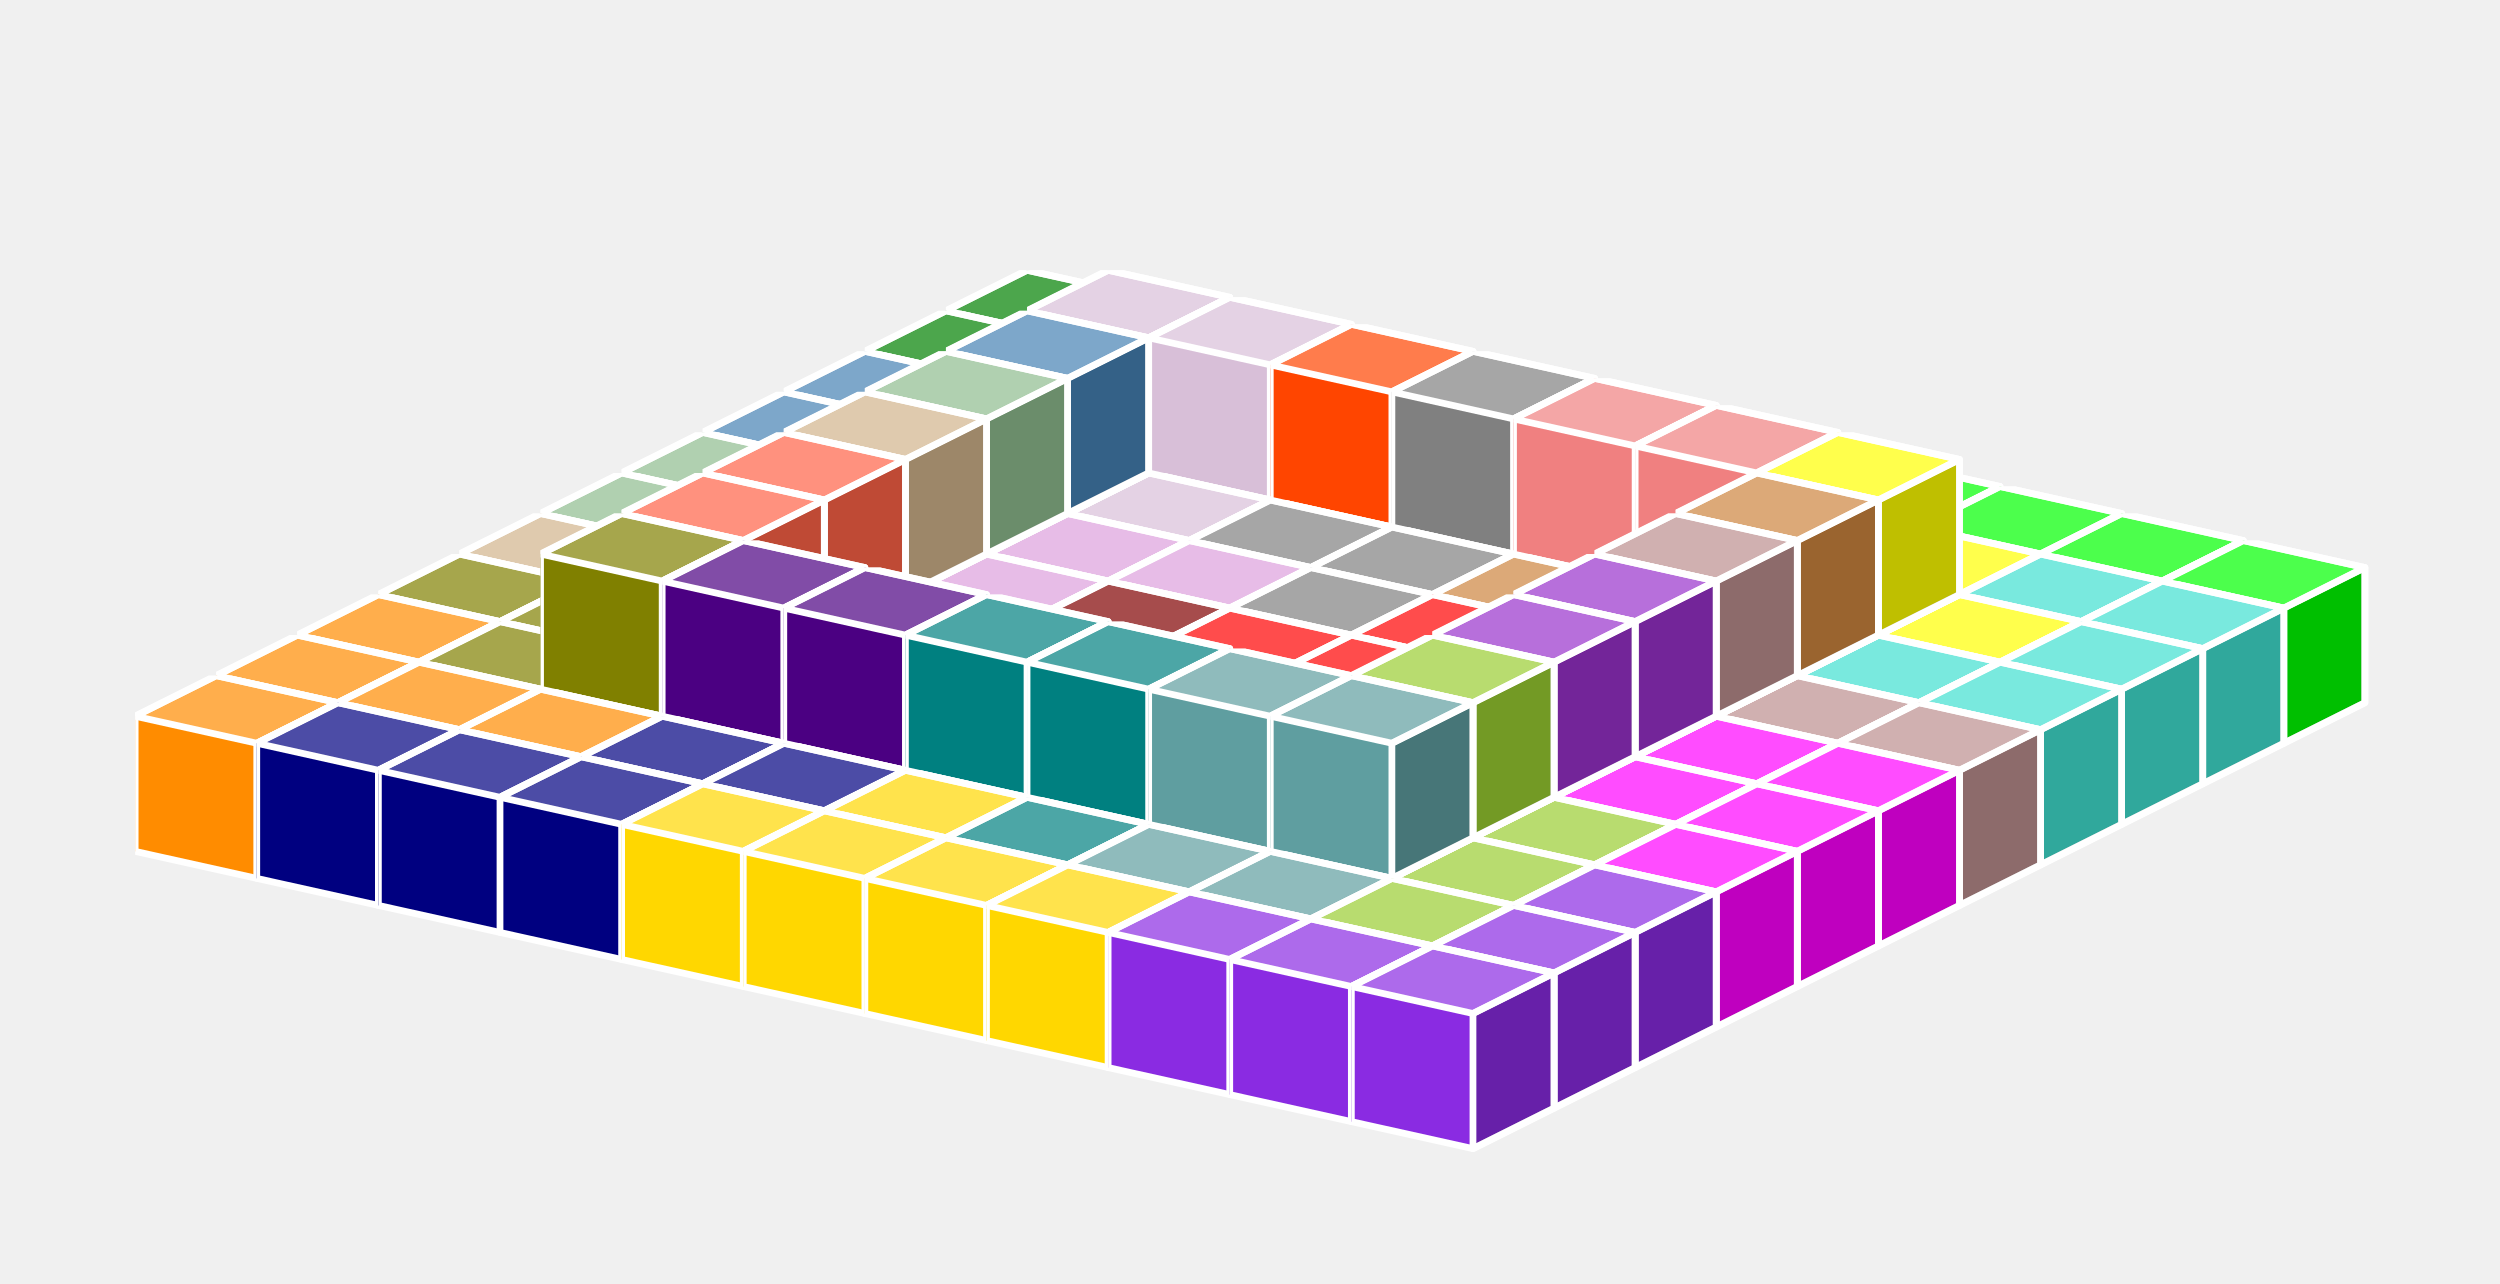
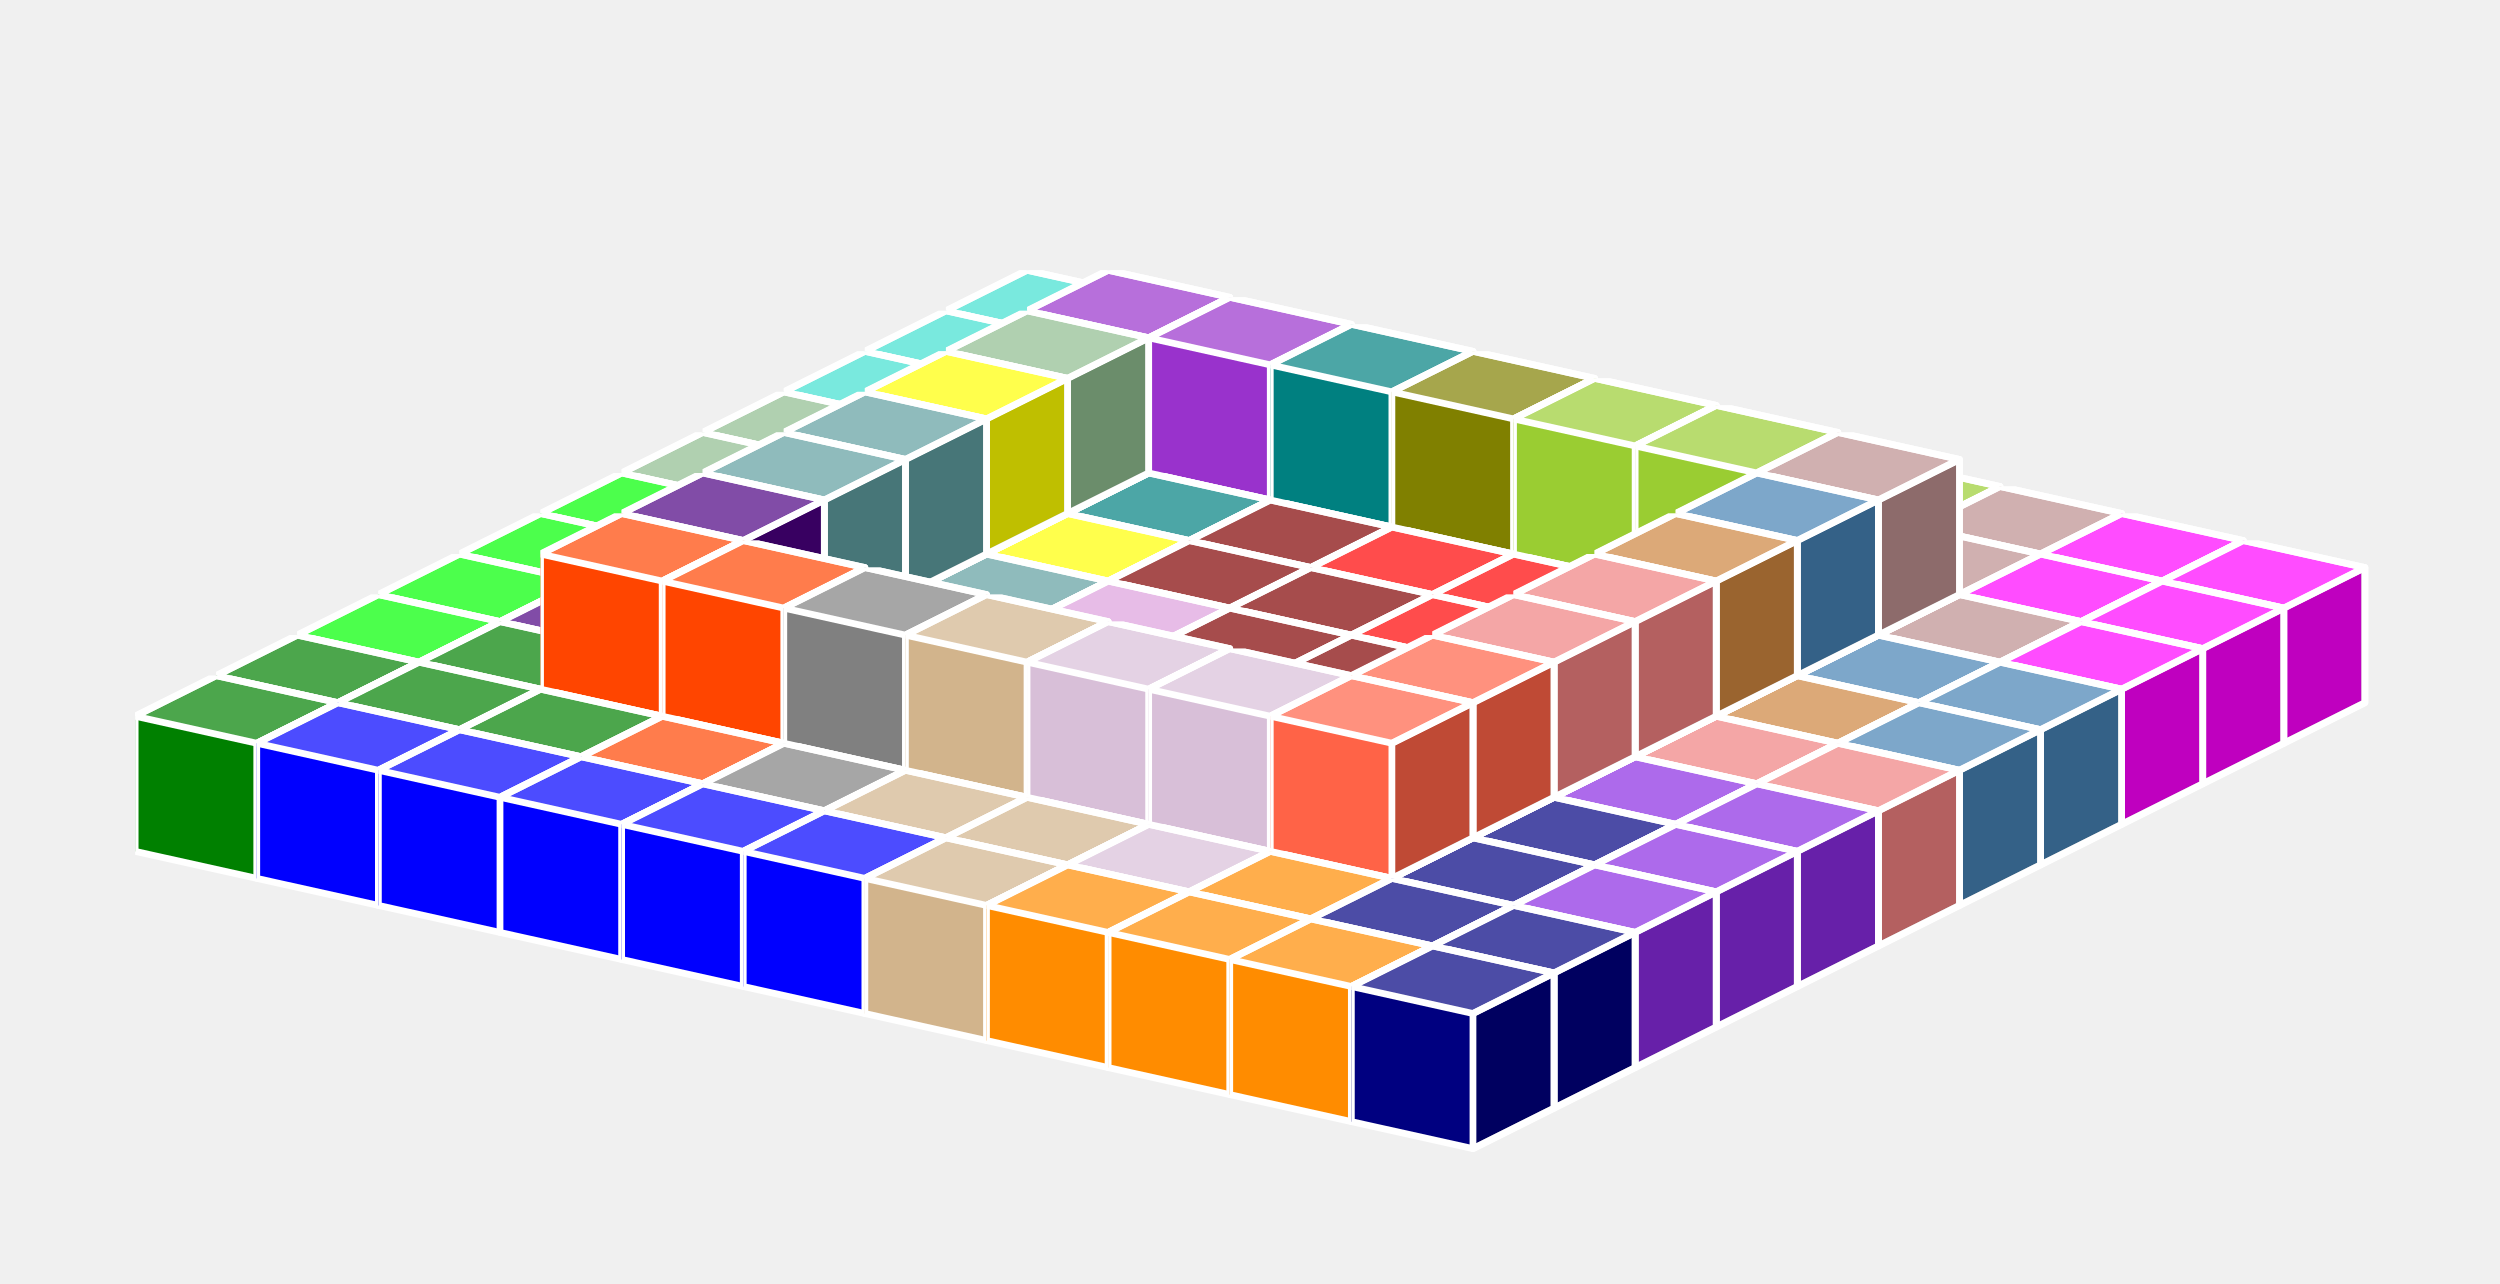
<svg xmlns="http://www.w3.org/2000/svg" xmlns:xlink="http://www.w3.org/1999/xlink" width="185" height="95" viewBox="0 0 185 95">
  <defs>
    <symbol id="cube0">
      <polygon fill="gray" stroke="white" stroke-width="0.5" stroke-linejoin="round" points="0,13 9,15 15,12 15,2 6,0 0,3" />
      <polygon fill="black" fill-opacity="0.25" stroke="white" stroke-width="0.5" stroke-linejoin="round" points="9,15 15,12 15,2 9,5" />
      <polygon fill="white" fill-opacity="0.30" stroke="white" stroke-width="0.5" stroke-linejoin="round" points="0,3 9,5 15,2 6,0" />
    </symbol>
    <symbol id="cubeA">
      <polygon fill="cadetblue" stroke="white" stroke-width="0.5" stroke-linejoin="round" points="0,13 9,15 15,12 15,2 6,0 0,3" />
      <polygon fill="black" fill-opacity="0.25" stroke="white" stroke-width="0.5" stroke-linejoin="round" points="9,15 15,12 15,2 9,5" />
      <polygon fill="white" fill-opacity="0.30" stroke="white" stroke-width="0.5" stroke-linejoin="round" points="0,3 9,5 15,2 6,0" />
    </symbol>
    <symbol id="cubeF">
      <polygon fill="green" stroke="white" stroke-width="0.5" stroke-linejoin="round" points="0,13 9,15 15,12 15,2 6,0 0,3" />
      <polygon fill="black" fill-opacity="0.25" stroke="white" stroke-width="0.5" stroke-linejoin="round" points="9,15 15,12 15,2 9,5" />
      <polygon fill="white" fill-opacity="0.30" stroke="white" stroke-width="0.5" stroke-linejoin="round" points="0,3 9,5 15,2 6,0" />
    </symbol>
    <symbol id="cubeI">
      <polygon fill="blue" stroke="white" stroke-width="0.5" stroke-linejoin="round" points="0,13 9,15 15,12 15,2 6,0 0,3" />
      <polygon fill="black" fill-opacity="0.25" stroke="white" stroke-width="0.5" stroke-linejoin="round" points="9,15 15,12 15,2 9,5" />
      <polygon fill="white" fill-opacity="0.30" stroke="white" stroke-width="0.5" stroke-linejoin="round" points="0,3 9,5 15,2 6,0" />
    </symbol>
    <symbol id="cubeJ1">
      <polygon fill="steelblue" stroke="white" stroke-width="0.5" stroke-linejoin="round" points="0,13 9,15 15,12 15,2 6,0 0,3" />
      <polygon fill="black" fill-opacity="0.25" stroke="white" stroke-width="0.5" stroke-linejoin="round" points="9,15 15,12 15,2 9,5" />
      <polygon fill="white" fill-opacity="0.30" stroke="white" stroke-width="0.5" stroke-linejoin="round" points="0,3 9,5 15,2 6,0" />
    </symbol>
    <symbol id="cubeJ2">
      <polygon fill="gray" stroke="white" stroke-width="0.5" stroke-linejoin="round" points="0,13 9,15 15,12 15,2 6,0 0,3" />
      <polygon fill="black" fill-opacity="0.25" stroke="white" stroke-width="0.5" stroke-linejoin="round" points="9,15 15,12 15,2 9,5" />
      <polygon fill="white" fill-opacity="0.30" stroke="white" stroke-width="0.5" stroke-linejoin="round" points="0,3 9,5 15,2 6,0" />
    </symbol>
    <symbol id="cubeJ4">
      <polygon fill="lightcoral" stroke="white" stroke-width="0.5" stroke-linejoin="round" points="0,13 9,15 15,12 15,2 6,0 0,3" />
      <polygon fill="black" fill-opacity="0.25" stroke="white" stroke-width="0.5" stroke-linejoin="round" points="9,15 15,12 15,2 9,5" />
      <polygon fill="white" fill-opacity="0.30" stroke="white" stroke-width="0.5" stroke-linejoin="round" points="0,3 9,5 15,2 6,0" />
    </symbol>
    <symbol id="cubeL">
      <polygon fill="lime" stroke="white" stroke-width="0.5" stroke-linejoin="round" points="0,13 9,15 15,12 15,2 6,0 0,3" />
      <polygon fill="black" fill-opacity="0.25" stroke="white" stroke-width="0.5" stroke-linejoin="round" points="9,15 15,12 15,2 9,5" />
      <polygon fill="white" fill-opacity="0.30" stroke="white" stroke-width="0.5" stroke-linejoin="round" points="0,3 9,5 15,2 6,0" />
    </symbol>
    <symbol id="cubeL1">
      <polygon fill="darkseagreen" stroke="white" stroke-width="0.5" stroke-linejoin="round" points="0,13 9,15 15,12 15,2 6,0 0,3" />
      <polygon fill="black" fill-opacity="0.25" stroke="white" stroke-width="0.5" stroke-linejoin="round" points="9,15 15,12 15,2 9,5" />
      <polygon fill="white" fill-opacity="0.30" stroke="white" stroke-width="0.5" stroke-linejoin="round" points="0,3 9,5 15,2 6,0" />
    </symbol>
    <symbol id="cubeL2">
      <polygon fill="peru" stroke="white" stroke-width="0.5" stroke-linejoin="round" points="0,13 9,15 15,12 15,2 6,0 0,3" />
      <polygon fill="black" fill-opacity="0.25" stroke="white" stroke-width="0.5" stroke-linejoin="round" points="9,15 15,12 15,2 9,5" />
      <polygon fill="white" fill-opacity="0.30" stroke="white" stroke-width="0.5" stroke-linejoin="round" points="0,3 9,5 15,2 6,0" />
    </symbol>
    <symbol id="cubeL3">
      <polygon fill="rosybrown" stroke="white" stroke-width="0.5" stroke-linejoin="round" points="0,13 9,15 15,12 15,2 6,0 0,3" />
      <polygon fill="black" fill-opacity="0.25" stroke="white" stroke-width="0.5" stroke-linejoin="round" points="9,15 15,12 15,2 9,5" />
      <polygon fill="white" fill-opacity="0.30" stroke="white" stroke-width="0.5" stroke-linejoin="round" points="0,3 9,5 15,2 6,0" />
    </symbol>
    <symbol id="cubeL4">
      <polygon fill="yellowgreen" stroke="white" stroke-width="0.5" stroke-linejoin="round" points="0,13 9,15 15,12 15,2 6,0 0,3" />
      <polygon fill="black" fill-opacity="0.25" stroke="white" stroke-width="0.5" stroke-linejoin="round" points="9,15 15,12 15,2 9,5" />
      <polygon fill="white" fill-opacity="0.30" stroke="white" stroke-width="0.5" stroke-linejoin="round" points="0,3 9,5 15,2 6,0" />
    </symbol>
    <symbol id="cubeN">
      <polygon fill="navy" stroke="white" stroke-width="0.5" stroke-linejoin="round" points="0,13 9,15 15,12 15,2 6,0 0,3" />
      <polygon fill="black" fill-opacity="0.25" stroke="white" stroke-width="0.5" stroke-linejoin="round" points="9,15 15,12 15,2 9,5" />
      <polygon fill="white" fill-opacity="0.30" stroke="white" stroke-width="0.5" stroke-linejoin="round" points="0,3 9,5 15,2 6,0" />
    </symbol>
    <symbol id="cubeN1">
      <polygon fill="olive" stroke="white" stroke-width="0.5" stroke-linejoin="round" points="0,13 9,15 15,12 15,2 6,0 0,3" />
      <polygon fill="black" fill-opacity="0.25" stroke="white" stroke-width="0.5" stroke-linejoin="round" points="9,15 15,12 15,2 9,5" />
      <polygon fill="white" fill-opacity="0.30" stroke="white" stroke-width="0.5" stroke-linejoin="round" points="0,3 9,5 15,2 6,0" />
    </symbol>
    <symbol id="cubeN2">
      <polygon fill="teal" stroke="white" stroke-width="0.5" stroke-linejoin="round" points="0,13 9,15 15,12 15,2 6,0 0,3" />
      <polygon fill="black" fill-opacity="0.25" stroke="white" stroke-width="0.5" stroke-linejoin="round" points="9,15 15,12 15,2 9,5" />
      <polygon fill="white" fill-opacity="0.30" stroke="white" stroke-width="0.5" stroke-linejoin="round" points="0,3 9,5 15,2 6,0" />
    </symbol>
    <symbol id="cubeP">
      <polygon fill="magenta" stroke="white" stroke-width="0.5" stroke-linejoin="round" points="0,13 9,15 15,12 15,2 6,0 0,3" />
      <polygon fill="black" fill-opacity="0.25" stroke="white" stroke-width="0.5" stroke-linejoin="round" points="9,15 15,12 15,2 9,5" />
      <polygon fill="white" fill-opacity="0.30" stroke="white" stroke-width="0.5" stroke-linejoin="round" points="0,3 9,5 15,2 6,0" />
    </symbol>
    <symbol id="cubeQ">
      <polygon fill="thistle" stroke="white" stroke-width="0.5" stroke-linejoin="round" points="0,13 9,15 15,12 15,2 6,0 0,3" />
      <polygon fill="black" fill-opacity="0.25" stroke="white" stroke-width="0.5" stroke-linejoin="round" points="9,15 15,12 15,2 9,5" />
      <polygon fill="white" fill-opacity="0.30" stroke="white" stroke-width="0.5" stroke-linejoin="round" points="0,3 9,5 15,2 6,0" />
    </symbol>
    <symbol id="cubeS1">
      <polygon fill="tan" stroke="white" stroke-width="0.5" stroke-linejoin="round" points="0,13 9,15 15,12 15,2 6,0 0,3" />
      <polygon fill="black" fill-opacity="0.25" stroke="white" stroke-width="0.5" stroke-linejoin="round" points="9,15 15,12 15,2 9,5" />
      <polygon fill="white" fill-opacity="0.30" stroke="white" stroke-width="0.5" stroke-linejoin="round" points="0,3 9,5 15,2 6,0" />
    </symbol>
    <symbol id="cubeS2">
      <polygon fill="indigo" stroke="white" stroke-width="0.5" stroke-linejoin="round" points="0,13 9,15 15,12 15,2 6,0 0,3" />
      <polygon fill="black" fill-opacity="0.25" stroke="white" stroke-width="0.5" stroke-linejoin="round" points="9,15 15,12 15,2 9,5" />
      <polygon fill="white" fill-opacity="0.30" stroke="white" stroke-width="0.5" stroke-linejoin="round" points="0,3 9,5 15,2 6,0" />
    </symbol>
    <symbol id="cubeT">
      <polygon fill="darkorange" stroke="white" stroke-width="0.5" stroke-linejoin="round" points="0,13 9,15 15,12 15,2 6,0 0,3" />
      <polygon fill="black" fill-opacity="0.25" stroke="white" stroke-width="0.5" stroke-linejoin="round" points="9,15 15,12 15,2 9,5" />
      <polygon fill="white" fill-opacity="0.30" stroke="white" stroke-width="0.5" stroke-linejoin="round" points="0,3 9,5 15,2 6,0" />
    </symbol>
    <symbol id="cubeT1">
      <polygon fill="yellow" stroke="white" stroke-width="0.5" stroke-linejoin="round" points="0,13 9,15 15,12 15,2 6,0 0,3" />
      <polygon fill="black" fill-opacity="0.25" stroke="white" stroke-width="0.5" stroke-linejoin="round" points="9,15 15,12 15,2 9,5" />
      <polygon fill="white" fill-opacity="0.30" stroke="white" stroke-width="0.5" stroke-linejoin="round" points="0,3 9,5 15,2 6,0" />
    </symbol>
    <symbol id="cubeT2">
      <polygon fill="orangered" stroke="white" stroke-width="0.5" stroke-linejoin="round" points="0,13 9,15 15,12 15,2 6,0 0,3" />
      <polygon fill="black" fill-opacity="0.25" stroke="white" stroke-width="0.5" stroke-linejoin="round" points="9,15 15,12 15,2 9,5" />
      <polygon fill="white" fill-opacity="0.30" stroke="white" stroke-width="0.5" stroke-linejoin="round" points="0,3 9,5 15,2 6,0" />
    </symbol>
    <symbol id="cubeU">
      <polygon fill="turquoise" stroke="white" stroke-width="0.5" stroke-linejoin="round" points="0,13 9,15 15,12 15,2 6,0 0,3" />
      <polygon fill="black" fill-opacity="0.25" stroke="white" stroke-width="0.5" stroke-linejoin="round" points="9,15 15,12 15,2 9,5" />
      <polygon fill="white" fill-opacity="0.30" stroke="white" stroke-width="0.5" stroke-linejoin="round" points="0,3 9,5 15,2 6,0" />
    </symbol>
    <symbol id="cubeV">
      <polygon fill="blueviolet" stroke="white" stroke-width="0.5" stroke-linejoin="round" points="0,13 9,15 15,12 15,2 6,0 0,3" />
      <polygon fill="black" fill-opacity="0.25" stroke="white" stroke-width="0.5" stroke-linejoin="round" points="9,15 15,12 15,2 9,5" />
      <polygon fill="white" fill-opacity="0.30" stroke="white" stroke-width="0.5" stroke-linejoin="round" points="0,3 9,5 15,2 6,0" />
    </symbol>
    <symbol id="cubeV1">
      <polygon fill="darkorchid" stroke="white" stroke-width="0.5" stroke-linejoin="round" points="0,13 9,15 15,12 15,2 6,0 0,3" />
      <polygon fill="black" fill-opacity="0.25" stroke="white" stroke-width="0.5" stroke-linejoin="round" points="9,15 15,12 15,2 9,5" />
      <polygon fill="white" fill-opacity="0.30" stroke="white" stroke-width="0.5" stroke-linejoin="round" points="0,3 9,5 15,2 6,0" />
    </symbol>
    <symbol id="cubeV2">
      <polygon fill="tomato" stroke="white" stroke-width="0.5" stroke-linejoin="round" points="0,13 9,15 15,12 15,2 6,0 0,3" />
      <polygon fill="black" fill-opacity="0.25" stroke="white" stroke-width="0.5" stroke-linejoin="round" points="9,15 15,12 15,2 9,5" />
      <polygon fill="white" fill-opacity="0.30" stroke="white" stroke-width="0.5" stroke-linejoin="round" points="0,3 9,5 15,2 6,0" />
    </symbol>
    <symbol id="cubeW">
      <polygon fill="maroon" stroke="white" stroke-width="0.5" stroke-linejoin="round" points="0,13 9,15 15,12 15,2 6,0 0,3" />
      <polygon fill="black" fill-opacity="0.25" stroke="white" stroke-width="0.5" stroke-linejoin="round" points="9,15 15,12 15,2 9,5" />
      <polygon fill="white" fill-opacity="0.30" stroke="white" stroke-width="0.5" stroke-linejoin="round" points="0,3 9,5 15,2 6,0" />
    </symbol>
    <symbol id="cubeX">
      <polygon fill="red" stroke="white" stroke-width="0.5" stroke-linejoin="round" points="0,13 9,15 15,12 15,2 6,0 0,3" />
      <polygon fill="black" fill-opacity="0.25" stroke="white" stroke-width="0.5" stroke-linejoin="round" points="9,15 15,12 15,2 9,5" />
      <polygon fill="white" fill-opacity="0.30" stroke="white" stroke-width="0.5" stroke-linejoin="round" points="0,3 9,5 15,2 6,0" />
    </symbol>
    <symbol id="cubeY">
      <polygon fill="gold" stroke="white" stroke-width="0.5" stroke-linejoin="round" points="0,13 9,15 15,12 15,2 6,0 0,3" />
      <polygon fill="black" fill-opacity="0.25" stroke="white" stroke-width="0.5" stroke-linejoin="round" points="9,15 15,12 15,2 9,5" />
      <polygon fill="white" fill-opacity="0.30" stroke="white" stroke-width="0.5" stroke-linejoin="round" points="0,3 9,5 15,2 6,0" />
    </symbol>
    <symbol id="cubeZ">
      <polygon fill="plum" stroke="white" stroke-width="0.5" stroke-linejoin="round" points="0,13 9,15 15,12 15,2 6,0 0,3" />
      <polygon fill="black" fill-opacity="0.25" stroke="white" stroke-width="0.5" stroke-linejoin="round" points="9,15 15,12 15,2 9,5" />
      <polygon fill="white" fill-opacity="0.30" stroke="white" stroke-width="0.5" stroke-linejoin="round" points="0,3 9,5 15,2 6,0" />
    </symbol>
  </defs>
  <g>
-     <use xlink:href="#cubeF" x="70.000" y="20.000" />
-     <use xlink:href="#cubeI" x="79.000" y="22.000" />
-     <use xlink:href="#cubeI" x="88.000" y="24.000" />
-     <use xlink:href="#cubeI" x="97.000" y="26.000" />
-     <use xlink:href="#cubeI" x="106.000" y="28.000" />
-     <use xlink:href="#cubeI" x="115.000" y="30.000" />
-     <use xlink:href="#cubeJ4" x="124.000" y="32.000" />
-     <use xlink:href="#cubeL" x="133.000" y="34.000" />
-     <use xlink:href="#cubeL" x="142.000" y="36.000" />
-     <use xlink:href="#cubeL" x="151.000" y="38.000" />
-     <use xlink:href="#cubeL" x="160.000" y="40.000" />
-     <use xlink:href="#cubeF" x="64.000" y="23.000" />
-     <use xlink:href="#cubeF" x="73.000" y="25.000" />
-     <use xlink:href="#cubeF" x="82.000" y="27.000" />
-     <use xlink:href="#cubeT2" x="91.000" y="29.000" />
-     <use xlink:href="#cubeT2" x="100.000" y="31.000" />
-     <use xlink:href="#cubeT2" x="109.000" y="33.000" />
-     <use xlink:href="#cubeJ4" x="118.000" y="35.000" />
-     <use xlink:href="#cubeL" x="127.000" y="37.000" />
-     <use xlink:href="#cubeT1" x="136.000" y="39.000" />
-     <use xlink:href="#cubeU" x="145.000" y="41.000" />
-     <use xlink:href="#cubeU" x="154.000" y="43.000" />
-     <use xlink:href="#cubeJ1" x="58.000" y="26.000" />
-     <use xlink:href="#cubeF" x="67.000" y="28.000" />
-     <use xlink:href="#cubeQ" x="76.000" y="30.000" />
-     <use xlink:href="#cubeQ" x="85.000" y="32.000" />
-     <use xlink:href="#cubeT2" x="94.000" y="34.000" />
-     <use xlink:href="#cubeJ2" x="103.000" y="36.000" />
-     <use xlink:href="#cubeJ4" x="112.000" y="38.000" />
-     <use xlink:href="#cubeT1" x="121.000" y="40.000" />
-     <use xlink:href="#cubeT1" x="130.000" y="42.000" />
-     <use xlink:href="#cubeT1" x="139.000" y="44.000" />
-     <use xlink:href="#cubeU" x="148.000" y="46.000" />
-     <use xlink:href="#cubeQ" x="76.000" y="20.000" />
-     <use xlink:href="#cubeQ" x="85.000" y="22.000" />
-     <use xlink:href="#cubeT2" x="94.000" y="24.000" />
-     <use xlink:href="#cubeJ2" x="103.000" y="26.000" />
-     <use xlink:href="#cubeJ4" x="112.000" y="28.000" />
-     <use xlink:href="#cubeJ4" x="121.000" y="30.000" />
-     <use xlink:href="#cubeT1" x="130.000" y="32.000" />
-     <use xlink:href="#cubeJ1" x="52.000" y="29.000" />
-     <use xlink:href="#cubeJ1" x="61.000" y="31.000" />
-     <use xlink:href="#cubeJ1" x="70.000" y="33.000" />
-     <use xlink:href="#cubeQ" x="79.000" y="35.000" />
-     <use xlink:href="#cubeJ2" x="88.000" y="37.000" />
-     <use xlink:href="#cubeJ2" x="97.000" y="39.000" />
-     <use xlink:href="#cubeL2" x="106.000" y="41.000" />
-     <use xlink:href="#cubeL2" x="115.000" y="43.000" />
-     <use xlink:href="#cubeL2" x="124.000" y="45.000" />
-     <use xlink:href="#cubeU" x="133.000" y="47.000" />
-     <use xlink:href="#cubeU" x="142.000" y="49.000" />
-     <use xlink:href="#cubeJ1" x="70.000" y="23.000" />
-     <use xlink:href="#cubeL2" x="124.000" y="35.000" />
+     <use xlink:href="#cubeU" x="70.000" y="20.000" />
+     <use xlink:href="#cubeU" x="79.000" y="22.000" />
+     <use xlink:href="#cubeY" x="88.000" y="24.000" />
+     <use xlink:href="#cubeY" x="97.000" y="26.000" />
+     <use xlink:href="#cubeY" x="106.000" y="28.000" />
+     <use xlink:href="#cubeY" x="115.000" y="30.000" />
+     <use xlink:href="#cubeN1" x="124.000" y="32.000" />
+     <use xlink:href="#cubeL4" x="133.000" y="34.000" />
+     <use xlink:href="#cubeL3" x="142.000" y="36.000" />
+     <use xlink:href="#cubeP" x="151.000" y="38.000" />
+     <use xlink:href="#cubeP" x="160.000" y="40.000" />
+     <use xlink:href="#cubeU" x="64.000" y="23.000" />
+     <use xlink:href="#cubeV1" x="73.000" y="25.000" />
+     <use xlink:href="#cubeV1" x="82.000" y="27.000" />
+     <use xlink:href="#cubeY" x="91.000" y="29.000" />
+     <use xlink:href="#cubeN2" x="100.000" y="31.000" />
+     <use xlink:href="#cubeN1" x="109.000" y="33.000" />
+     <use xlink:href="#cubeN1" x="118.000" y="35.000" />
+     <use xlink:href="#cubeL4" x="127.000" y="37.000" />
+     <use xlink:href="#cubeL3" x="136.000" y="39.000" />
+     <use xlink:href="#cubeP" x="145.000" y="41.000" />
+     <use xlink:href="#cubeP" x="154.000" y="43.000" />
+     <use xlink:href="#cubeU" x="58.000" y="26.000" />
+     <use xlink:href="#cubeU" x="67.000" y="28.000" />
+     <use xlink:href="#cubeV1" x="76.000" y="30.000" />
+     <use xlink:href="#cubeN2" x="85.000" y="32.000" />
+     <use xlink:href="#cubeN2" x="94.000" y="34.000" />
+     <use xlink:href="#cubeN1" x="103.000" y="36.000" />
+     <use xlink:href="#cubeX" x="112.000" y="38.000" />
+     <use xlink:href="#cubeL4" x="121.000" y="40.000" />
+     <use xlink:href="#cubeL3" x="130.000" y="42.000" />
+     <use xlink:href="#cubeL3" x="139.000" y="44.000" />
+     <use xlink:href="#cubeP" x="148.000" y="46.000" />
+     <use xlink:href="#cubeV1" x="76.000" y="20.000" />
+     <use xlink:href="#cubeV1" x="85.000" y="22.000" />
+     <use xlink:href="#cubeN2" x="94.000" y="24.000" />
+     <use xlink:href="#cubeN1" x="103.000" y="26.000" />
+     <use xlink:href="#cubeL4" x="112.000" y="28.000" />
+     <use xlink:href="#cubeL4" x="121.000" y="30.000" />
+     <use xlink:href="#cubeL3" x="130.000" y="32.000" />
+     <use xlink:href="#cubeL1" x="52.000" y="29.000" />
+     <use xlink:href="#cubeL1" x="61.000" y="31.000" />
+     <use xlink:href="#cubeL1" x="70.000" y="33.000" />
+     <use xlink:href="#cubeN2" x="79.000" y="35.000" />
+     <use xlink:href="#cubeW" x="88.000" y="37.000" />
+     <use xlink:href="#cubeX" x="97.000" y="39.000" />
+     <use xlink:href="#cubeX" x="106.000" y="41.000" />
+     <use xlink:href="#cubeX" x="115.000" y="43.000" />
+     <use xlink:href="#cubeJ1" x="124.000" y="45.000" />
+     <use xlink:href="#cubeJ1" x="133.000" y="47.000" />
+     <use xlink:href="#cubeJ1" x="142.000" y="49.000" />
+     <use xlink:href="#cubeL1" x="70.000" y="23.000" />
+     <use xlink:href="#cubeJ1" x="124.000" y="35.000" />
    <use xlink:href="#cubeL1" x="46.000" y="32.000" />
-     <use xlink:href="#cubeL1" x="55.000" y="34.000" />
-     <use xlink:href="#cubeL1" x="64.000" y="36.000" />
-     <use xlink:href="#cubeZ" x="73.000" y="38.000" />
-     <use xlink:href="#cubeZ" x="82.000" y="40.000" />
-     <use xlink:href="#cubeJ2" x="91.000" y="42.000" />
+     <use xlink:href="#cubeT1" x="55.000" y="34.000" />
+     <use xlink:href="#cubeT1" x="64.000" y="36.000" />
+     <use xlink:href="#cubeT1" x="73.000" y="38.000" />
+     <use xlink:href="#cubeW" x="82.000" y="40.000" />
+     <use xlink:href="#cubeW" x="91.000" y="42.000" />
    <use xlink:href="#cubeX" x="100.000" y="44.000" />
    <use xlink:href="#cubeL2" x="109.000" y="46.000" />
-     <use xlink:href="#cubeL3" x="118.000" y="48.000" />
-     <use xlink:href="#cubeL3" x="127.000" y="50.000" />
-     <use xlink:href="#cubeL3" x="136.000" y="52.000" />
-     <use xlink:href="#cubeL1" x="64.000" y="26.000" />
-     <use xlink:href="#cubeL3" x="118.000" y="38.000" />
-     <use xlink:href="#cubeL1" x="40.000" y="35.000" />
-     <use xlink:href="#cubeS1" x="49.000" y="37.000" />
-     <use xlink:href="#cubeS1" x="58.000" y="39.000" />
-     <use xlink:href="#cubeZ" x="67.000" y="41.000" />
-     <use xlink:href="#cubeW" x="76.000" y="43.000" />
-     <use xlink:href="#cubeX" x="85.000" y="45.000" />
-     <use xlink:href="#cubeX" x="94.000" y="47.000" />
-     <use xlink:href="#cubeX" x="103.000" y="49.000" />
-     <use xlink:href="#cubeL3" x="112.000" y="51.000" />
-     <use xlink:href="#cubeP" x="121.000" y="53.000" />
-     <use xlink:href="#cubeP" x="130.000" y="55.000" />
-     <use xlink:href="#cubeS1" x="58.000" y="29.000" />
-     <use xlink:href="#cubeV1" x="112.000" y="41.000" />
-     <use xlink:href="#cubeS1" x="34.000" y="38.000" />
-     <use xlink:href="#cubeS1" x="43.000" y="40.000" />
-     <use xlink:href="#cubeZ" x="52.000" y="42.000" />
-     <use xlink:href="#cubeZ" x="61.000" y="44.000" />
-     <use xlink:href="#cubeW" x="70.000" y="46.000" />
-     <use xlink:href="#cubeW" x="79.000" y="48.000" />
-     <use xlink:href="#cubeX" x="88.000" y="50.000" />
-     <use xlink:href="#cubeV1" x="97.000" y="52.000" />
-     <use xlink:href="#cubeV1" x="106.000" y="54.000" />
-     <use xlink:href="#cubeP" x="115.000" y="56.000" />
-     <use xlink:href="#cubeP" x="124.000" y="58.000" />
-     <use xlink:href="#cubeV2" x="52.000" y="32.000" />
-     <use xlink:href="#cubeV1" x="106.000" y="44.000" />
-     <use xlink:href="#cubeN1" x="28.000" y="41.000" />
-     <use xlink:href="#cubeN1" x="37.000" y="43.000" />
-     <use xlink:href="#cubeV2" x="46.000" y="45.000" />
-     <use xlink:href="#cubeV2" x="55.000" y="47.000" />
-     <use xlink:href="#cubeS2" x="64.000" y="49.000" />
-     <use xlink:href="#cubeW" x="73.000" y="51.000" />
-     <use xlink:href="#cubeW" x="82.000" y="53.000" />
-     <use xlink:href="#cubeV1" x="91.000" y="55.000" />
-     <use xlink:href="#cubeL4" x="100.000" y="57.000" />
-     <use xlink:href="#cubeL4" x="109.000" y="59.000" />
-     <use xlink:href="#cubeP" x="118.000" y="61.000" />
-     <use xlink:href="#cubeV2" x="46.000" y="35.000" />
-     <use xlink:href="#cubeL4" x="100.000" y="47.000" />
-     <use xlink:href="#cubeT" x="22.000" y="44.000" />
-     <use xlink:href="#cubeN1" x="31.000" y="46.000" />
-     <use xlink:href="#cubeN1" x="40.000" y="48.000" />
-     <use xlink:href="#cubeV2" x="49.000" y="50.000" />
-     <use xlink:href="#cubeS2" x="58.000" y="52.000" />
-     <use xlink:href="#cubeS2" x="67.000" y="54.000" />
-     <use xlink:href="#cubeN2" x="76.000" y="56.000" />
-     <use xlink:href="#cubeN2" x="85.000" y="58.000" />
-     <use xlink:href="#cubeA" x="94.000" y="60.000" />
-     <use xlink:href="#cubeL4" x="103.000" y="62.000" />
+     <use xlink:href="#cubeL2" x="118.000" y="48.000" />
+     <use xlink:href="#cubeL2" x="127.000" y="50.000" />
+     <use xlink:href="#cubeJ1" x="136.000" y="52.000" />
+     <use xlink:href="#cubeT1" x="64.000" y="26.000" />
+     <use xlink:href="#cubeL2" x="118.000" y="38.000" />
+     <use xlink:href="#cubeL" x="40.000" y="35.000" />
+     <use xlink:href="#cubeL" x="49.000" y="37.000" />
+     <use xlink:href="#cubeT1" x="58.000" y="39.000" />
+     <use xlink:href="#cubeA" x="67.000" y="41.000" />
+     <use xlink:href="#cubeZ" x="76.000" y="43.000" />
+     <use xlink:href="#cubeW" x="85.000" y="45.000" />
+     <use xlink:href="#cubeW" x="94.000" y="47.000" />
+     <use xlink:href="#cubeL2" x="103.000" y="49.000" />
+     <use xlink:href="#cubeJ4" x="112.000" y="51.000" />
+     <use xlink:href="#cubeJ4" x="121.000" y="53.000" />
+     <use xlink:href="#cubeJ4" x="130.000" y="55.000" />
+     <use xlink:href="#cubeA" x="58.000" y="29.000" />
+     <use xlink:href="#cubeJ4" x="112.000" y="41.000" />
+     <use xlink:href="#cubeL" x="34.000" y="38.000" />
+     <use xlink:href="#cubeS2" x="43.000" y="40.000" />
+     <use xlink:href="#cubeA" x="52.000" y="42.000" />
+     <use xlink:href="#cubeA" x="61.000" y="44.000" />
+     <use xlink:href="#cubeZ" x="70.000" y="46.000" />
+     <use xlink:href="#cubeZ" x="79.000" y="48.000" />
+     <use xlink:href="#cubeZ" x="88.000" y="50.000" />
+     <use xlink:href="#cubeV2" x="97.000" y="52.000" />
+     <use xlink:href="#cubeV" x="106.000" y="54.000" />
+     <use xlink:href="#cubeV" x="115.000" y="56.000" />
+     <use xlink:href="#cubeV" x="124.000" y="58.000" />
+     <use xlink:href="#cubeA" x="52.000" y="32.000" />
+     <use xlink:href="#cubeJ4" x="106.000" y="44.000" />
+     <use xlink:href="#cubeL" x="28.000" y="41.000" />
+     <use xlink:href="#cubeS2" x="37.000" y="43.000" />
+     <use xlink:href="#cubeS2" x="46.000" y="45.000" />
+     <use xlink:href="#cubeT2" x="55.000" y="47.000" />
+     <use xlink:href="#cubeJ2" x="64.000" y="49.000" />
+     <use xlink:href="#cubeJ2" x="73.000" y="51.000" />
+     <use xlink:href="#cubeZ" x="82.000" y="53.000" />
+     <use xlink:href="#cubeV2" x="91.000" y="55.000" />
+     <use xlink:href="#cubeV2" x="100.000" y="57.000" />
+     <use xlink:href="#cubeN" x="109.000" y="59.000" />
+     <use xlink:href="#cubeV" x="118.000" y="61.000" />
+     <use xlink:href="#cubeS2" x="46.000" y="35.000" />
+     <use xlink:href="#cubeV2" x="100.000" y="47.000" />
+     <use xlink:href="#cubeL" x="22.000" y="44.000" />
+     <use xlink:href="#cubeF" x="31.000" y="46.000" />
+     <use xlink:href="#cubeS2" x="40.000" y="48.000" />
+     <use xlink:href="#cubeT2" x="49.000" y="50.000" />
+     <use xlink:href="#cubeJ2" x="58.000" y="52.000" />
+     <use xlink:href="#cubeS1" x="67.000" y="54.000" />
+     <use xlink:href="#cubeQ" x="76.000" y="56.000" />
+     <use xlink:href="#cubeQ" x="85.000" y="58.000" />
+     <use xlink:href="#cubeT" x="94.000" y="60.000" />
+     <use xlink:href="#cubeN" x="103.000" y="62.000" />
    <use xlink:href="#cubeV" x="112.000" y="64.000" />
-     <use xlink:href="#cubeN1" x="40.000" y="38.000" />
-     <use xlink:href="#cubeS2" x="49.000" y="40.000" />
-     <use xlink:href="#cubeS2" x="58.000" y="42.000" />
-     <use xlink:href="#cubeN2" x="67.000" y="44.000" />
-     <use xlink:href="#cubeN2" x="76.000" y="46.000" />
-     <use xlink:href="#cubeA" x="85.000" y="48.000" />
-     <use xlink:href="#cubeA" x="94.000" y="50.000" />
-     <use xlink:href="#cubeT" x="16.000" y="47.000" />
-     <use xlink:href="#cubeT" x="25.000" y="49.000" />
-     <use xlink:href="#cubeT" x="34.000" y="51.000" />
-     <use xlink:href="#cubeN" x="43.000" y="53.000" />
-     <use xlink:href="#cubeN" x="52.000" y="55.000" />
-     <use xlink:href="#cubeY" x="61.000" y="57.000" />
-     <use xlink:href="#cubeN2" x="70.000" y="59.000" />
-     <use xlink:href="#cubeA" x="79.000" y="61.000" />
-     <use xlink:href="#cubeA" x="88.000" y="63.000" />
-     <use xlink:href="#cubeL4" x="97.000" y="65.000" />
-     <use xlink:href="#cubeV" x="106.000" y="67.000" />
-     <use xlink:href="#cubeT" x="10.000" y="50.000" />
-     <use xlink:href="#cubeN" x="19.000" y="52.000" />
-     <use xlink:href="#cubeN" x="28.000" y="54.000" />
-     <use xlink:href="#cubeN" x="37.000" y="56.000" />
-     <use xlink:href="#cubeY" x="46.000" y="58.000" />
-     <use xlink:href="#cubeY" x="55.000" y="60.000" />
-     <use xlink:href="#cubeY" x="64.000" y="62.000" />
-     <use xlink:href="#cubeY" x="73.000" y="64.000" />
-     <use xlink:href="#cubeV" x="82.000" y="66.000" />
-     <use xlink:href="#cubeV" x="91.000" y="68.000" />
-     <use xlink:href="#cubeV" x="100.000" y="70.000" />
+     <use xlink:href="#cubeT2" x="40.000" y="38.000" />
+     <use xlink:href="#cubeT2" x="49.000" y="40.000" />
+     <use xlink:href="#cubeJ2" x="58.000" y="42.000" />
+     <use xlink:href="#cubeS1" x="67.000" y="44.000" />
+     <use xlink:href="#cubeQ" x="76.000" y="46.000" />
+     <use xlink:href="#cubeQ" x="85.000" y="48.000" />
+     <use xlink:href="#cubeV2" x="94.000" y="50.000" />
+     <use xlink:href="#cubeF" x="16.000" y="47.000" />
+     <use xlink:href="#cubeF" x="25.000" y="49.000" />
+     <use xlink:href="#cubeF" x="34.000" y="51.000" />
+     <use xlink:href="#cubeT2" x="43.000" y="53.000" />
+     <use xlink:href="#cubeJ2" x="52.000" y="55.000" />
+     <use xlink:href="#cubeS1" x="61.000" y="57.000" />
+     <use xlink:href="#cubeS1" x="70.000" y="59.000" />
+     <use xlink:href="#cubeQ" x="79.000" y="61.000" />
+     <use xlink:href="#cubeT" x="88.000" y="63.000" />
+     <use xlink:href="#cubeN" x="97.000" y="65.000" />
+     <use xlink:href="#cubeN" x="106.000" y="67.000" />
+     <use xlink:href="#cubeF" x="10.000" y="50.000" />
+     <use xlink:href="#cubeI" x="19.000" y="52.000" />
+     <use xlink:href="#cubeI" x="28.000" y="54.000" />
+     <use xlink:href="#cubeI" x="37.000" y="56.000" />
+     <use xlink:href="#cubeI" x="46.000" y="58.000" />
+     <use xlink:href="#cubeI" x="55.000" y="60.000" />
+     <use xlink:href="#cubeS1" x="64.000" y="62.000" />
+     <use xlink:href="#cubeT" x="73.000" y="64.000" />
+     <use xlink:href="#cubeT" x="82.000" y="66.000" />
+     <use xlink:href="#cubeT" x="91.000" y="68.000" />
+     <use xlink:href="#cubeN" x="100.000" y="70.000" />
  </g>
</svg>
